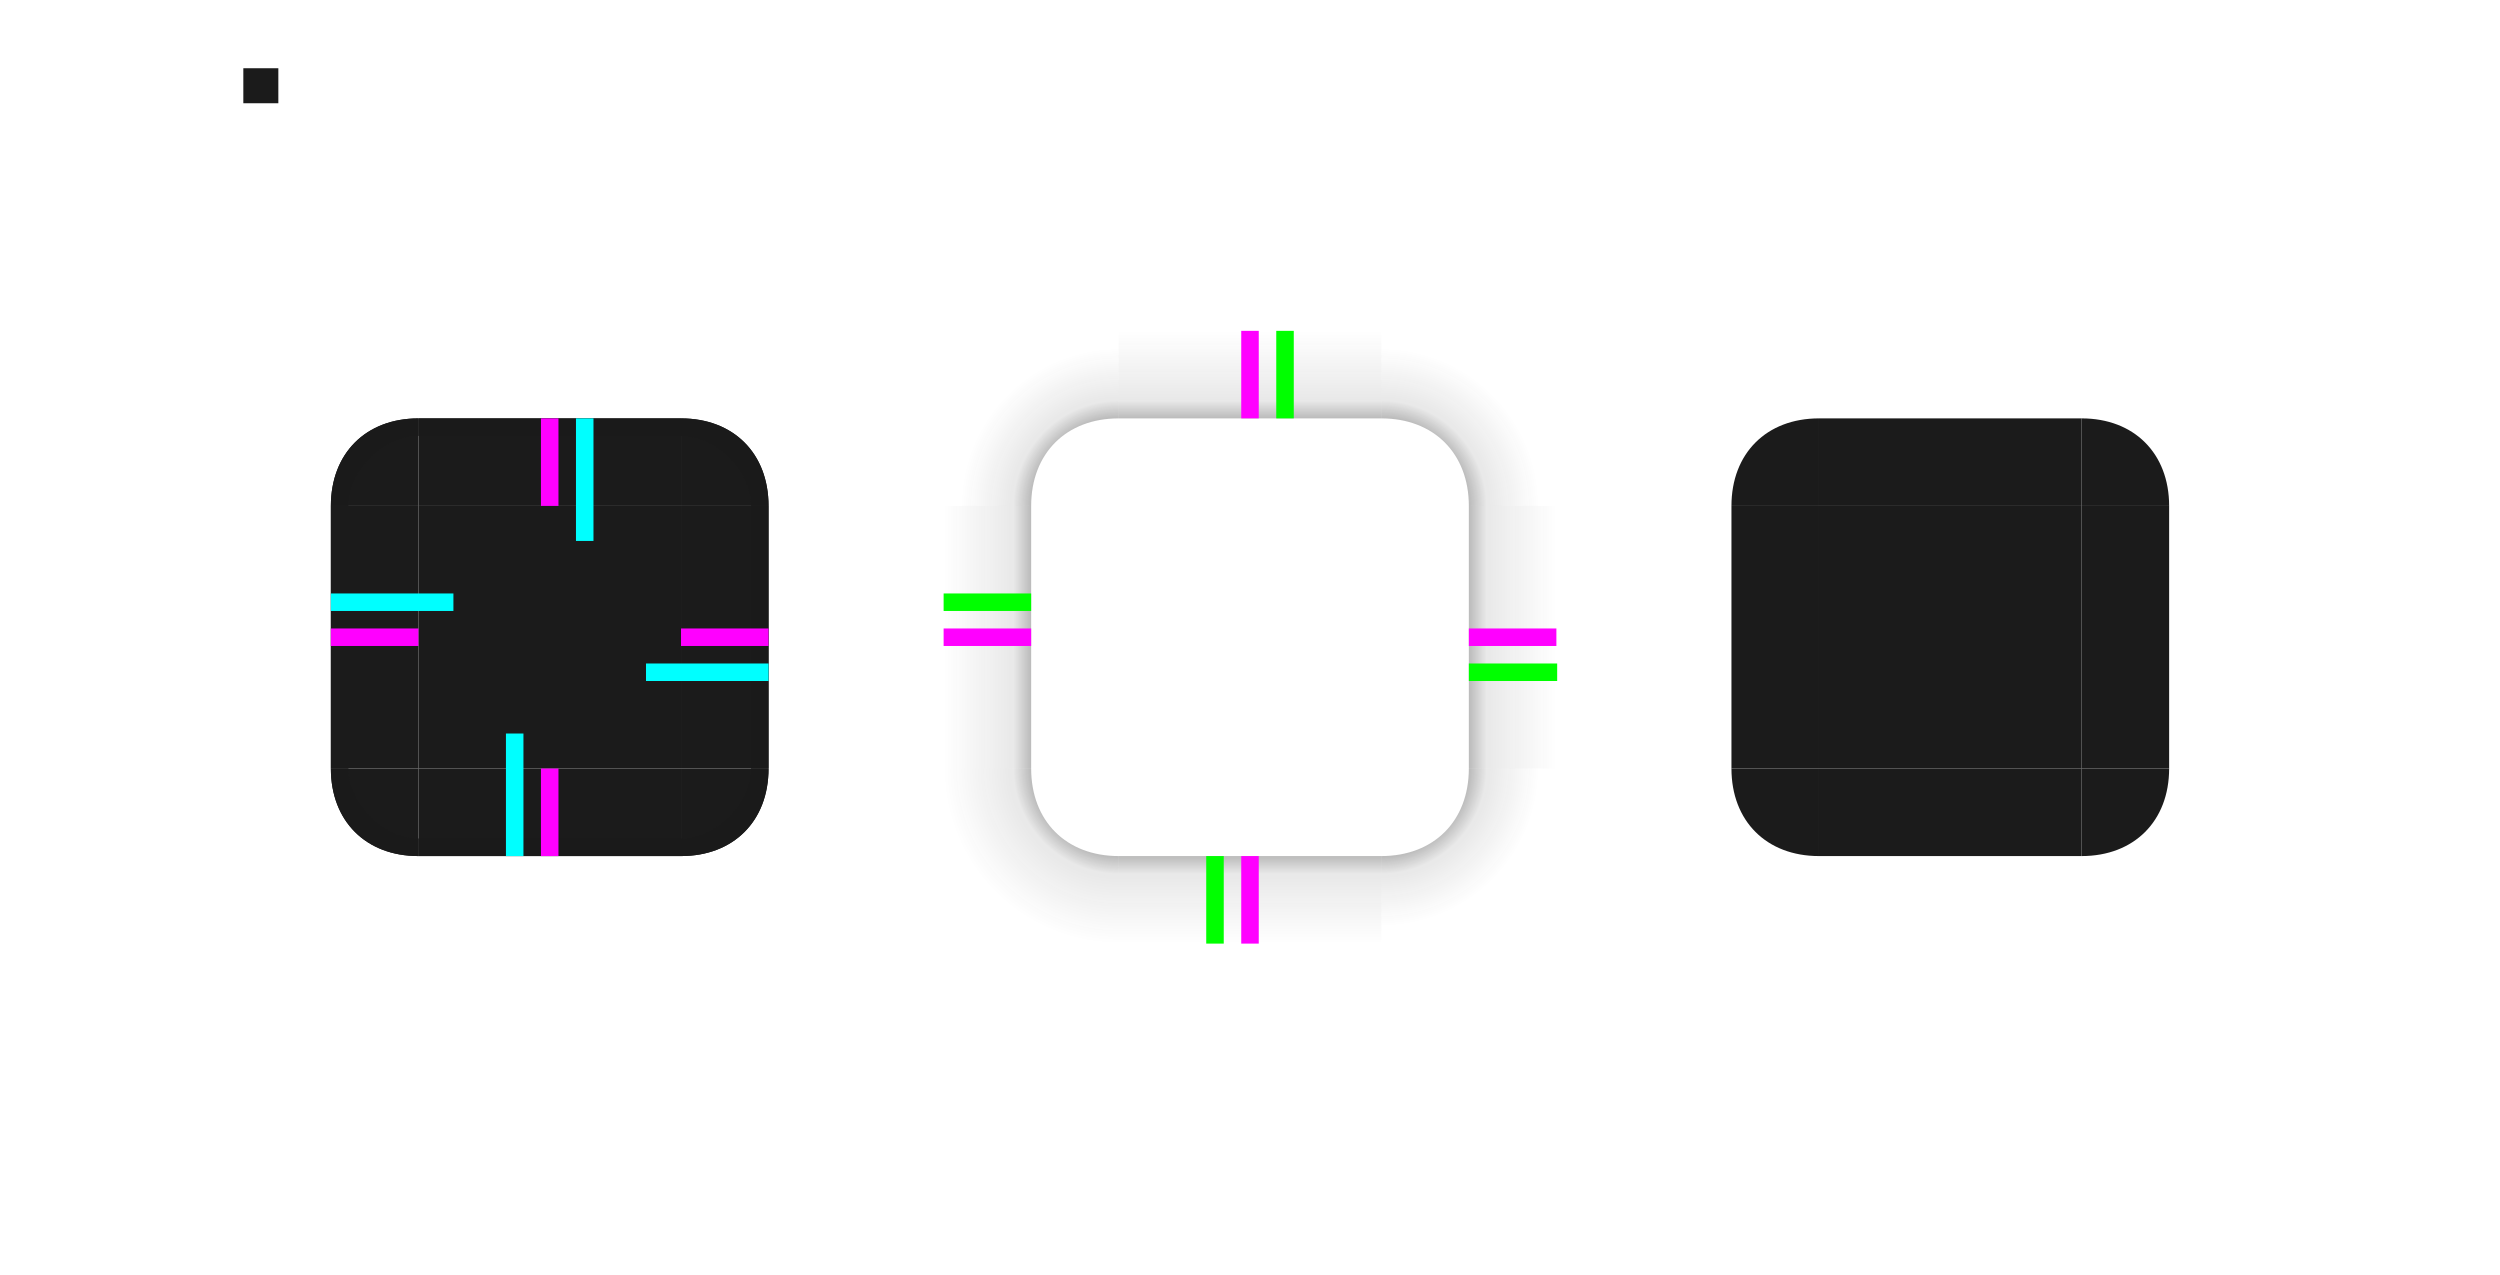
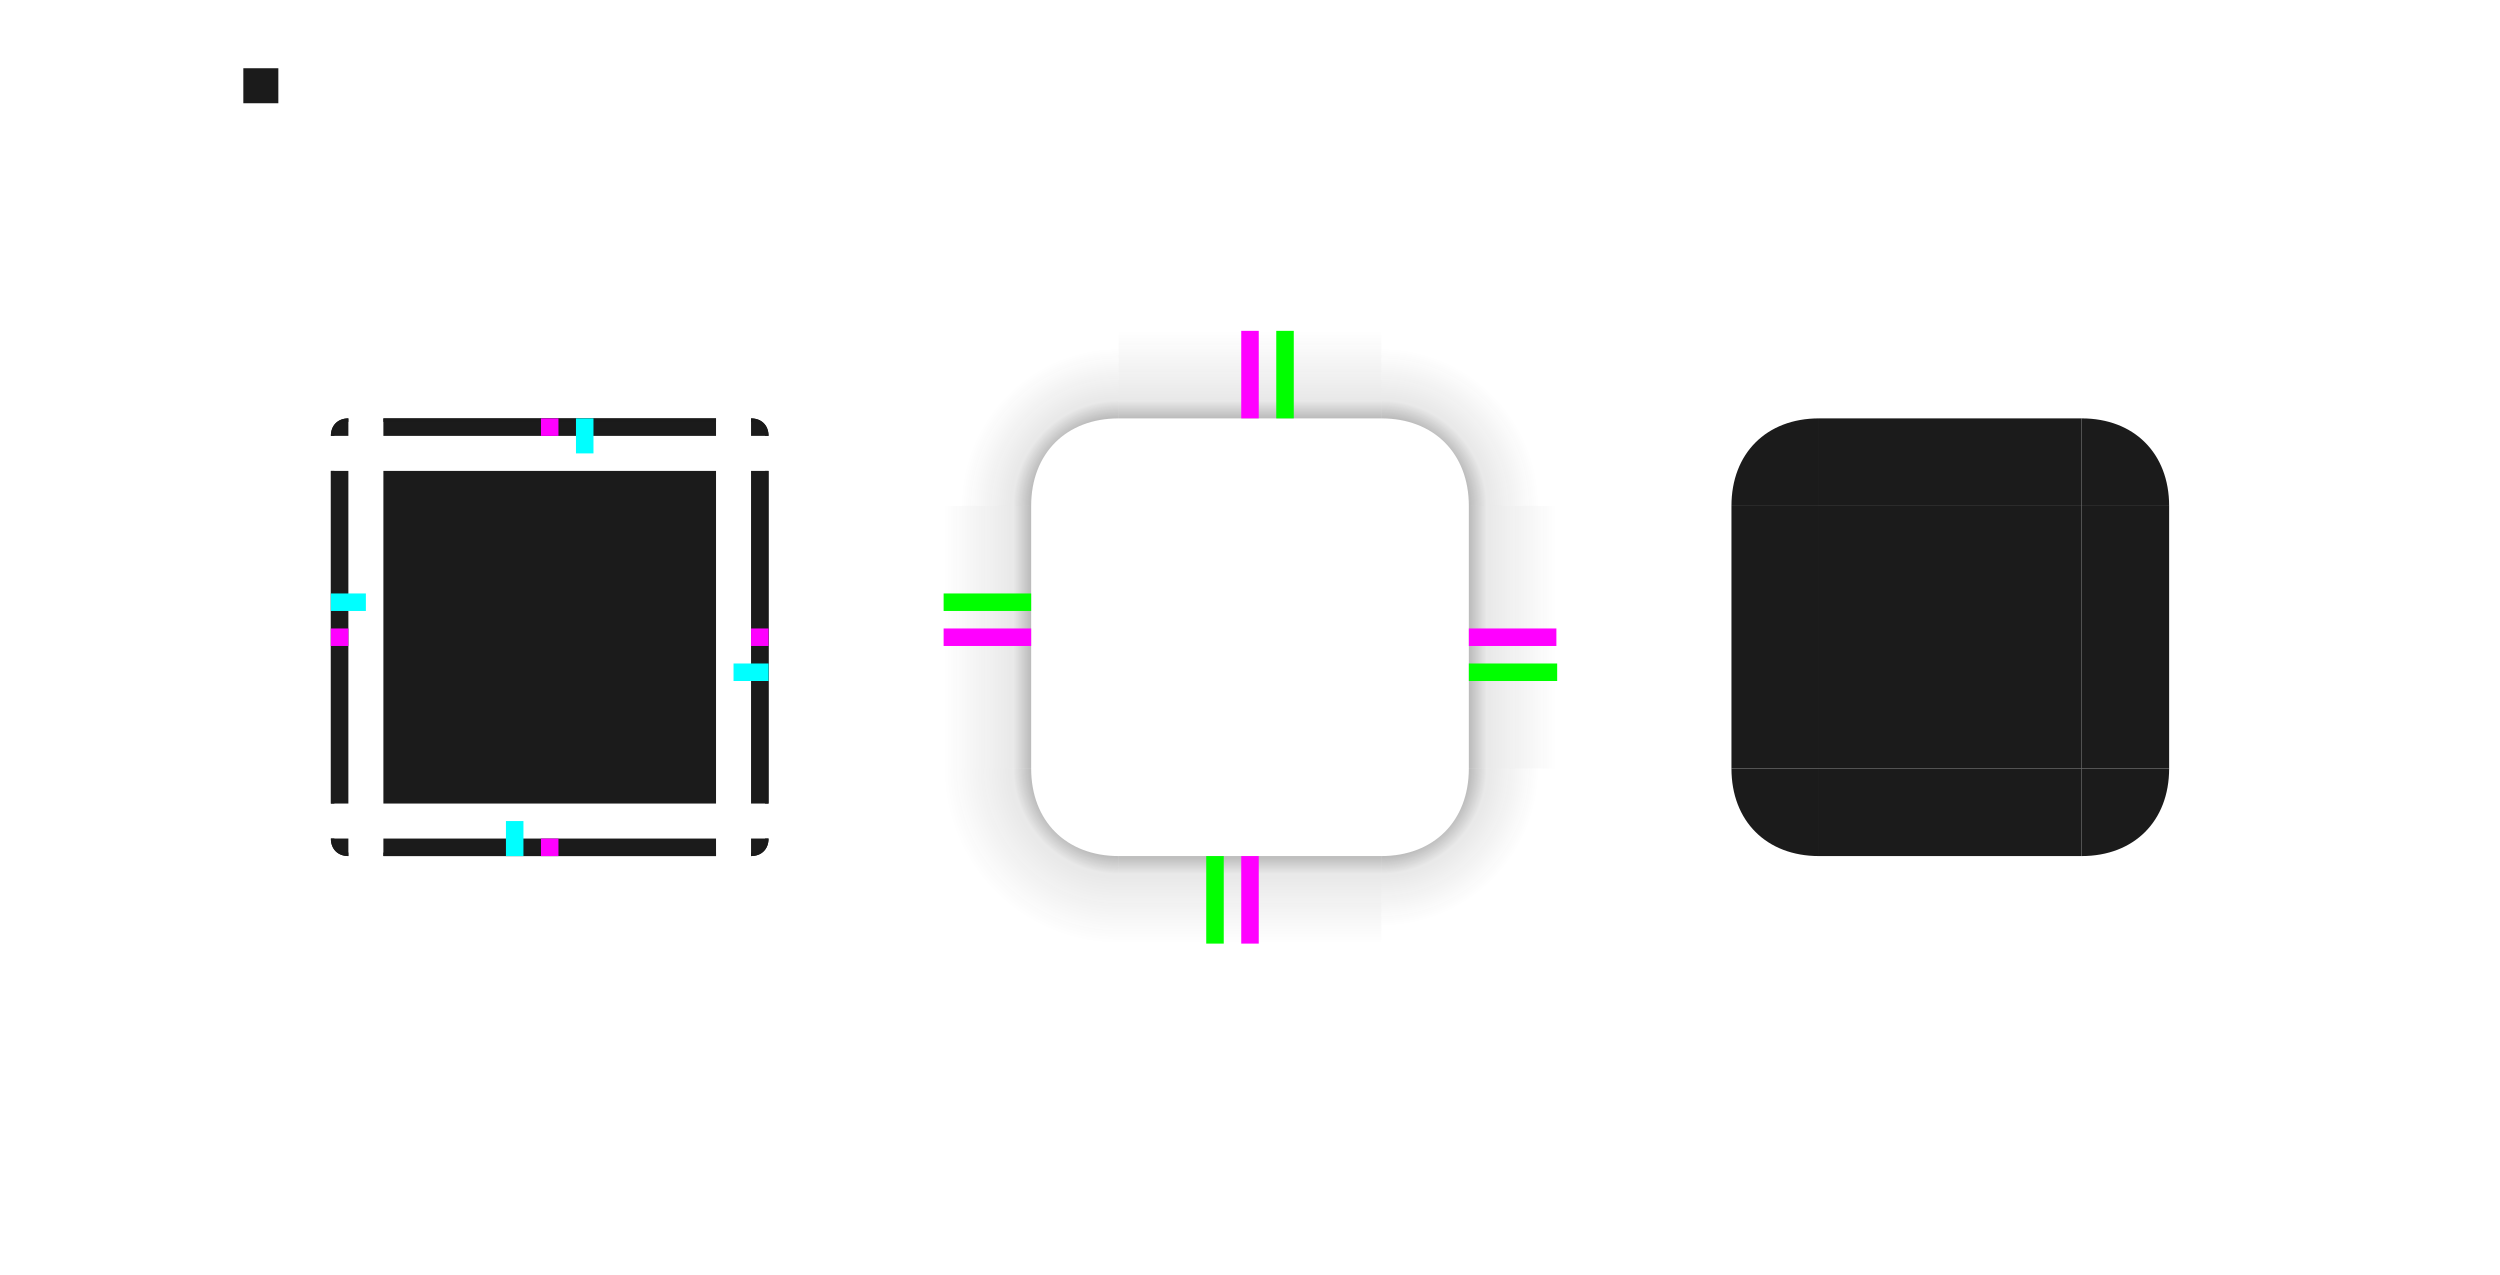
<svg xmlns="http://www.w3.org/2000/svg" xmlns:xlink="http://www.w3.org/1999/xlink" width="37.781mm" height="19.26mm" viewBox="0 0 142.795 72.795" version="1.1" id="svg4399">
  <defs id="defs4393">
    <linearGradient xlink:href="#linearGradient5353" id="linearGradient5255" x1="255" y1="602.5" x2="260" y2="602.5" gradientUnits="userSpaceOnUse" gradientTransform="translate(-8e-5,-1.3e-4)" />
    <linearGradient id="linearGradient5353">
      <stop style="stop-color:#1a1a1a;stop-opacity:0" offset="0" id="stop5349" />
      <stop style="stop-color:#1a1a1a;stop-opacity:0.098;" offset="0.8" id="stop968" />
      <stop style="stop-color:#1b1b1b;stop-opacity:0.3" offset="1" id="stop5351" />
    </linearGradient>
    <linearGradient xlink:href="#linearGradient5347" id="linearGradient5255-5" x1="255" y1="603" x2="260" y2="603" gradientUnits="userSpaceOnUse" gradientTransform="translate(-544.9999,-1205)" />
    <linearGradient id="linearGradient5347">
      <stop style="stop-color:#1a1a1a;stop-opacity:0" offset="0" id="stop5343" />
      <stop style="stop-color:#1a1a1a;stop-opacity:0.098;" offset="0.8" id="stop966" />
      <stop style="stop-color:#1b1b1b;stop-opacity:0.3" offset="1" id="stop5345" />
    </linearGradient>
    <linearGradient xlink:href="#linearGradient5347" id="linearGradient5255-9" x1="255" y1="602.5" x2="260" y2="602.5" gradientUnits="userSpaceOnUse" gradientTransform="translate(329.9999,-874.9999)" />
    <linearGradient xlink:href="#linearGradient5251" id="linearGradient5255-7" x1="255" y1="602.5" x2="260" y2="602.5" gradientUnits="userSpaceOnUse" gradientTransform="translate(-874.9999,-330.0001)" />
    <linearGradient id="linearGradient5251">
      <stop style="stop-color:#1a1a1a;stop-opacity:0" offset="0" id="stop5247" />
      <stop style="stop-color:#1a1a1a;stop-opacity:0.1" offset="0.8" id="stop952" />
      <stop style="stop-color:#1b1b1a;stop-opacity:0.3" offset="1" id="stop5249" />
    </linearGradient>
    <radialGradient xlink:href="#linearGradient976" id="radialGradient5327" cx="265" cy="610" fx="265" fy="610" r="5" gradientUnits="userSpaceOnUse" gradientTransform="matrix(-2,0,0,-2,794.9999,1830)" />
    <linearGradient id="linearGradient976">
      <stop style="stop-color:#1b1b1b;stop-opacity:1" offset="0" id="stop970" />
      <stop style="stop-color:#1a1a1a;stop-opacity:0.3" offset="0.5" id="stop991" />
      <stop style="stop-color:#1a1a1a;stop-opacity:0.1" offset="0.6" id="stop1383" />
      <stop style="stop-color:#1a1a1a;stop-opacity:0" offset="1" id="stop974" />
    </linearGradient>
    <radialGradient xlink:href="#linearGradient960" id="radialGradient5327-1" cx="265" cy="610" fx="265" fy="610" r="5" gradientUnits="userSpaceOnUse" gradientTransform="matrix(0,2,-2,0,1500,79.99987)" />
    <linearGradient id="linearGradient960">
      <stop style="stop-color:#1b1b1b;stop-opacity:1" offset="0" id="stop954" />
      <stop style="stop-color:#1a1a1a;stop-opacity:0.3" offset="0.5" id="stop964" />
      <stop style="stop-color:#1a1a1a;stop-opacity:0.1" offset="0.6" id="stop956" />
      <stop style="stop-color:#1a1a1a;stop-opacity:0" offset="0.9" id="stop962" />
      <stop style="stop-color:#1a1a1a;stop-opacity:0" offset="1" id="stop958" />
    </linearGradient>
    <radialGradient xlink:href="#linearGradient960" id="radialGradient5327-6" cx="265" cy="610" fx="265" fy="610" r="5" gradientUnits="userSpaceOnUse" gradientTransform="matrix(2,0,0,2,-250.0001,-625.0001)" />
    <radialGradient xlink:href="#linearGradient5325" id="radialGradient5327-0" cx="265" cy="610" fx="265" fy="610" r="5" gradientUnits="userSpaceOnUse" gradientTransform="matrix(0,-2,2,0,-955.0001,1125)" />
    <linearGradient id="linearGradient5325">
      <stop style="stop-color:#1b1b1b;stop-opacity:1" offset="0" id="stop5321" />
      <stop style="stop-color:#1a1a1a;stop-opacity:0.3" offset="0.5" id="stop996" />
      <stop style="stop-color:#1a1a1a;stop-opacity:0.1" offset="0.6" id="stop994" />
      <stop style="stop-color:#1a1a1a;stop-opacity:0" offset="0.9" id="stop5355" />
      <stop style="stop-color:#1a1a1a;stop-opacity:0" offset="1" id="stop5323" />
    </linearGradient>
  </defs>
  <g id="layer1" transform="translate(-201.1024,-566.1024)">
    <rect style="fill:url(#linearGradient5255);fill-opacity:1;stroke:none;stroke-opacity:0" id="shadow-left" width="5" height="15" x="255" y="595" />
    <rect style="fill:url(#linearGradient5255-5);fill-opacity:1;stroke:none;stroke-opacity:0" id="shadow-right" width="5" height="15" x="-290" y="-610" transform="scale(-1)" />
    <rect style="fill:url(#linearGradient5255-9);fill-opacity:1;stroke:none;stroke-opacity:0" id="shadow-top" width="5" height="15" x="585" y="-280" transform="rotate(90)" />
    <rect style="fill:url(#linearGradient5255-7);fill-opacity:1;stroke:none;stroke-opacity:0" id="shadow-bottom" width="5" height="15" x="-620" y="265" transform="rotate(-90)" />
    <path style="fill:url(#radialGradient5327);fill-opacity:1;stroke:none;stroke-width:1px;stroke-linecap:butt;stroke-linejoin:miter;stroke-opacity:1" d="m 260,610 h -5 v 10 h 10 v -5 c -3,0 -5,-2 -5,-5 z" id="shadow-bottomleft" />
    <path style="fill:url(#radialGradient5327-1);fill-opacity:1;stroke:none;stroke-width:1px;stroke-linecap:butt;stroke-linejoin:miter;stroke-opacity:1" d="m 280,615 v 5 h 10 v -10 l -5,-1.3e-4 c 0,3 -2,5 -5,5 z" id="shadow-bottomright" />
    <path style="fill:url(#radialGradient5327-6);fill-opacity:1;stroke:none;stroke-width:1px;stroke-linecap:butt;stroke-linejoin:miter;stroke-opacity:1" d="m 285,595 h 5 v -10 h -10 v 5 c 3,0 5,2 5,5 z" id="shadow-topright" />
    <path style="fill:url(#radialGradient5327-0);fill-opacity:1;stroke:none;stroke-width:1px;stroke-linecap:butt;stroke-linejoin:miter;stroke-opacity:1" d="m 265,590 v -5 h -10 v 10 h 5 c 0,-3 2,-5 5,-5 z" id="shadow-topleft" />
    <rect style="opacity:0.206;fill:#ff00ff;fill-opacity:0;stroke:none;stroke-opacity:0" id="rect5411" width="5" height="1" x="255" y="602" />
    <rect style="fill:#ff00ff;fill-opacity:1;stroke:none;stroke-opacity:0" id="shadow-hint-left-margin" width="5" height="1" x="255" y="602" />
    <rect style="fill:#ff00ff;fill-opacity:1;stroke:none;stroke-opacity:0" id="shadow-hint-top-margin" width="1" height="5" x="272" y="585" />
    <rect style="fill:#ff00ff;fill-opacity:1;stroke:none;stroke-opacity:0" id="shadow-hint-right-margin" width="5" height="1" x="285" y="602" />
    <rect style="fill:#ff00ff;fill-opacity:1;stroke:none;stroke-opacity:0" id="shadow-hint-bottom-margin" width="1" height="5" x="272" y="615" />
    <rect style="fill:#00ff00;fill-opacity:1;stroke:none;stroke-width:0.775;stroke-opacity:0" id="shadow-hint-top-inset" width="1" height="5" x="274" y="585" />
    <rect style="fill:#00ff00;fill-opacity:1;stroke:none;stroke-width:0.639;stroke-opacity:0" id="shadow-hint-right-inset" width="5.045" height="1" x="285" y="604" />
-     <rect style="fill:#00ff00;fill-opacity:1;stroke:none;stroke-width:0.775;stroke-opacity:0" id="shadow-hint-bottom-margin-0" width="1" height="5" x="270" y="615" />
+     <rect style="fill:#00ff00;fill-opacity:1;stroke:none;stroke-width:0.775;stroke-opacity:0" id="shadow-hint-bottom-inset" width="1" height="5" x="270" y="615" />
    <rect style="fill:#00ff00;fill-opacity:1;stroke:none;stroke-width:0.632;stroke-opacity:0" id="shadow-hint-left-inset" width="5" height="1" x="255" y="600" />
    <g id="mask-bottomleft" transform="translate(79.99993)">
      <path style="fill:#1b1b1b;fill-opacity:1;stroke:none;stroke-width:1px;stroke-linecap:butt;stroke-linejoin:miter;stroke-opacity:1" d="m 220,610 c 0,3 2,5 5,5 v -5 z" id="path5002-7-5" />
    </g>
    <rect style="fill:#1b1b1b;fill-opacity:1;stroke-opacity:0" id="mask-center" width="15" height="15" x="305" y="595" />
    <g id="mask-left" transform="translate(79.99993)">
      <rect style="fill:#1b1b1b;fill-opacity:1;stroke-opacity:0" id="rect4988-9" width="5" height="15" x="220" y="595" />
    </g>
    <g id="mask-right" transform="translate(79.99993)">
      <rect style="fill:#1b1b1b;fill-opacity:1;stroke-opacity:0" id="rect4984-7" width="5" height="15" x="240" y="595" />
    </g>
    <g id="mask-top" transform="translate(79.99993)">
      <rect style="fill:#1b1b1b;fill-opacity:1;stroke-opacity:0" id="rect4986-3" width="15" height="5" x="225" y="590" />
    </g>
    <g id="mask-bottom" transform="translate(79.99993)">
      <rect style="fill:#1b1b1b;fill-opacity:1;stroke-opacity:0" id="rect4990-6" width="15" height="5" x="225" y="610" />
    </g>
    <g id="mask-topleft" transform="translate(79.99993)">
      <path style="fill:#1b1b1b;fill-opacity:1;stroke:none;stroke-width:1px;stroke-linecap:butt;stroke-linejoin:miter;stroke-opacity:1" d="m 225,590 c -3,0 -5,2 -5,5 h 5 z" id="path5002-1" />
    </g>
    <g id="mask-topright" transform="translate(79.99993)">
      <path style="fill:#1b1b1b;fill-opacity:1;stroke:none;stroke-width:1px;stroke-linecap:butt;stroke-linejoin:miter;stroke-opacity:1" d="m 245,595 c 0,-3 -2,-5 -5,-5 v 5 z" id="path5002-4-9" />
    </g>
    <g id="mask-bottomright" transform="translate(79.99993)">
      <path style="fill:#1b1b1b;fill-opacity:1;stroke:none;stroke-width:1px;stroke-linecap:butt;stroke-linejoin:miter;stroke-opacity:1" d="m 240,615 c 3,0 5,-2 5,-5 h -5 z" id="path5002-44-2" />
    </g>
-     <rect style="fill:#1b1b1b;fill-opacity:1;stroke-opacity:0" id="center" width="15" height="15" x="225" y="595" />
-     <g id="left">
+     <rect style="fill:#1b1b1b;fill-opacity:1;stroke-width:1.267;stroke-opacity:0" id="center" width="19" height="19" x="223" y="593" />
+     <g id="left" transform="matrix(0.199984,0,0,1.266667,176.0035,-160.6668)">
      <rect style="fill:#1b1b1b;fill-opacity:1;stroke-opacity:0" id="rect4988" width="5" height="15" x="220" y="595" />
      <path style="fill:#1b1b1b;fill-opacity:1;stroke:none;stroke-width:1px;stroke-linecap:butt;stroke-linejoin:miter;stroke-opacity:1" d="m 220,595 v 15 h 1 v -15 z" id="path4994" />
    </g>
-     <g id="right">
+     <g id="right" transform="matrix(0.200016,0,0,1.266667,195.9961,-160.6668)">
      <rect style="fill:#1b1b1b;fill-opacity:1;stroke-opacity:0" id="rect4984" width="5" height="15" x="240" y="595" />
      <path style="fill:#1a1a1a;stroke:none;stroke-width:1px;stroke-linecap:butt;stroke-linejoin:miter;stroke-opacity:1" d="m 244,595 v 15 h 1 v -15 z" id="path4996" />
    </g>
-     <g id="top">
+     <g id="top" transform="matrix(1.266666,0,0,0.199974,-61.99996,472.0153)">
      <rect style="fill:#1b1b1b;fill-opacity:1;stroke-opacity:0" id="rect4986" width="15" height="5" x="225" y="590" />
      <path style="fill:#1a1a1a;stroke:none;stroke-width:1px;stroke-linecap:butt;stroke-linejoin:miter;stroke-opacity:1" d="m 225,590 h 15 v 1 h -15 z" id="path4998" />
    </g>
-     <g id="bottom">
+     <g id="bottom" transform="matrix(1.266667,0,0,0.200026,-62.00008,491.984)">
      <rect style="fill:#1b1b1b;fill-opacity:1;stroke-opacity:0" id="rect4990" width="15" height="5" x="225" y="610" />
      <path style="fill:#1a1a1a;stroke:none;stroke-width:1px;stroke-linecap:butt;stroke-linejoin:miter;stroke-opacity:1" d="m 225,615 h 15 v -1 h -15 z" id="path5000" />
    </g>
-     <g id="topleft">
+     <g id="topleft" transform="matrix(0.199984,0,0,0.199974,176.0035,472.0153)">
      <path style="fill:#1b1b1b;fill-opacity:1;stroke:none;stroke-width:1px;stroke-linecap:butt;stroke-linejoin:miter;stroke-opacity:1" d="m 225,590 c -3,0 -5,2 -5,5 h 5 z" id="path5002" />
      <path style="fill:#1a1a1a;stroke:none;stroke-width:1px;stroke-linecap:butt;stroke-linejoin:miter;stroke-opacity:1" d="m 220,595 c 0,-3 2,-5 5,-5 v 1 c -2,0 -4,2 -4,4 z" id="path5033" />
    </g>
-     <g id="topright">
+     <g id="topright" transform="matrix(0.200016,0,0,0.199974,195.9961,472.0153)">
      <path style="fill:#1b1b1b;fill-opacity:1;stroke:none;stroke-width:1px;stroke-linecap:butt;stroke-linejoin:miter;stroke-opacity:1" d="m 245,595 c 0,-3 -2,-5 -5,-5 v 5 z" id="path5002-4" />
      <path style="fill:#1a1a1a;stroke:none;stroke-width:1px;stroke-linecap:butt;stroke-linejoin:miter;stroke-opacity:1" d="m 240,590 c 3,0 5,2 5,5 h -1 c 0,-2 -2,-4 -4,-4 z" id="path5033-6" />
    </g>
-     <g id="bottomright">
+     <g id="bottomright" transform="matrix(0.200016,0,0,0.200026,195.9961,491.984)">
      <path style="fill:#1b1b1b;fill-opacity:1;stroke:none;stroke-width:1px;stroke-linecap:butt;stroke-linejoin:miter;stroke-opacity:1" d="m 240,615 c 3,0 5,-2 5,-5 h -5 z" id="path5002-44" />
      <path style="fill:#1a1a1a;stroke:none;stroke-width:1px;stroke-linecap:butt;stroke-linejoin:miter;stroke-opacity:1" d="m 245,610 c 0,3 -2,5 -5,5 v -1 c 2,0 4,-2 4,-4 z" id="path5033-3" />
    </g>
-     <g id="bottomleft">
+     <g id="bottomleft" transform="matrix(0.199984,0,0,0.200026,176.0035,491.984)">
      <path style="fill:#1b1b1b;fill-opacity:1;stroke:none;stroke-width:1px;stroke-linecap:butt;stroke-linejoin:miter;stroke-opacity:1" d="m 220,610 c 0,3 2,5 5,5 v -5 z" id="path5002-7" />
      <path style="fill:#1a1a1a;stroke:none;stroke-width:1px;stroke-linecap:butt;stroke-linejoin:miter;stroke-opacity:1" d="m 225,615 c -3,0 -5,-2 -5,-5 h 1 c 0,2 2,4 4,4 z" id="path5033-1" />
    </g>
-     <rect style="fill:#ff00ff;fill-opacity:1;stroke:none;stroke-opacity:0" id="hint-top-margin" width="1" height="5" x="232" y="590" />
-     <rect style="fill:#ff00ff;fill-opacity:1;stroke:none;stroke-opacity:0" id="hint-right-margin" width="5" height="1" x="240" y="602" />
-     <rect style="fill:#ff00ff;fill-opacity:1;stroke:none;stroke-opacity:0" id="hint-left-margin" width="5" height="1" x="220" y="602" />
-     <rect style="fill:#ff00ff;fill-opacity:1;stroke:none;stroke-opacity:0" id="hint-bottom-margin" width="1" height="5" x="232" y="610" />
+     <rect style="fill:#ff00ff;fill-opacity:1;stroke:none;stroke-width:0.447;stroke-opacity:0" id="hint-top-margin" width="1" height="1" x="232" y="590" />
+     <rect style="fill:#ff00ff;fill-opacity:1;stroke:none;stroke-width:0.447;stroke-opacity:0" id="hint-right-margin" width="1" height="1" x="244" y="602" />
+     <rect style="fill:#ff00ff;fill-opacity:1;stroke:none;stroke-width:0.447;stroke-opacity:0" id="hint-left-margin" width="1" height="1" x="220" y="602" />
+     <rect style="fill:#ff00ff;fill-opacity:1;stroke:none;stroke-width:0.447;stroke-opacity:0" id="hint-bottom-margin" width="1" height="1" x="232" y="614" />
    <rect style="opacity:1;fill:#1b1b1b;fill-opacity:1;stroke:none;stroke-opacity:0" id="hint-stretch-borders" width="2" height="2" x="215" y="570" />
-     <rect style="fill:#00ffff;fill-opacity:1;stroke:none;stroke-width:1.183;stroke-opacity:0" id="thick-hint-left-margin" width="7" height="1" x="220" y="600" />
-     <rect style="fill:#00ffff;fill-opacity:1;stroke:none;stroke-width:1.183;stroke-opacity:0" id="thick-hint-top-margin" width="1" height="7" x="234" y="590" />
-     <rect style="fill:#00ffff;fill-opacity:1;stroke:none;stroke-width:1.183;stroke-opacity:0" id="thick-hint-right-margin" width="7" height="1" x="238" y="604" />
-     <rect style="fill:#00ffff;fill-opacity:1;stroke:none;stroke-width:1.183;stroke-opacity:0" id="thick-hint-bottom-margin" width="1" height="7" x="230" y="608" />
+     <rect style="fill:#00ffff;fill-opacity:1;stroke:none;stroke-width:0.632;stroke-opacity:0" id="thick-hint-left-margin" width="2" height="1" x="220" y="600" />
+     <rect style="fill:#00ffff;fill-opacity:1;stroke:none;stroke-width:0.632;stroke-opacity:0" id="thick-hint-top-margin" width="1" height="2" x="234" y="590" />
+     <rect style="fill:#00ffff;fill-opacity:1;stroke:none;stroke-width:0.632;stroke-opacity:0" id="thick-hint-right-margin" width="2" height="1" x="243" y="604" />
+     <rect style="fill:#00ffff;fill-opacity:1;stroke:none;stroke-width:0.632;stroke-opacity:0" id="thick-hint-bottom-margin" width="1" height="2" x="230" y="613" />
  </g>
</svg>
